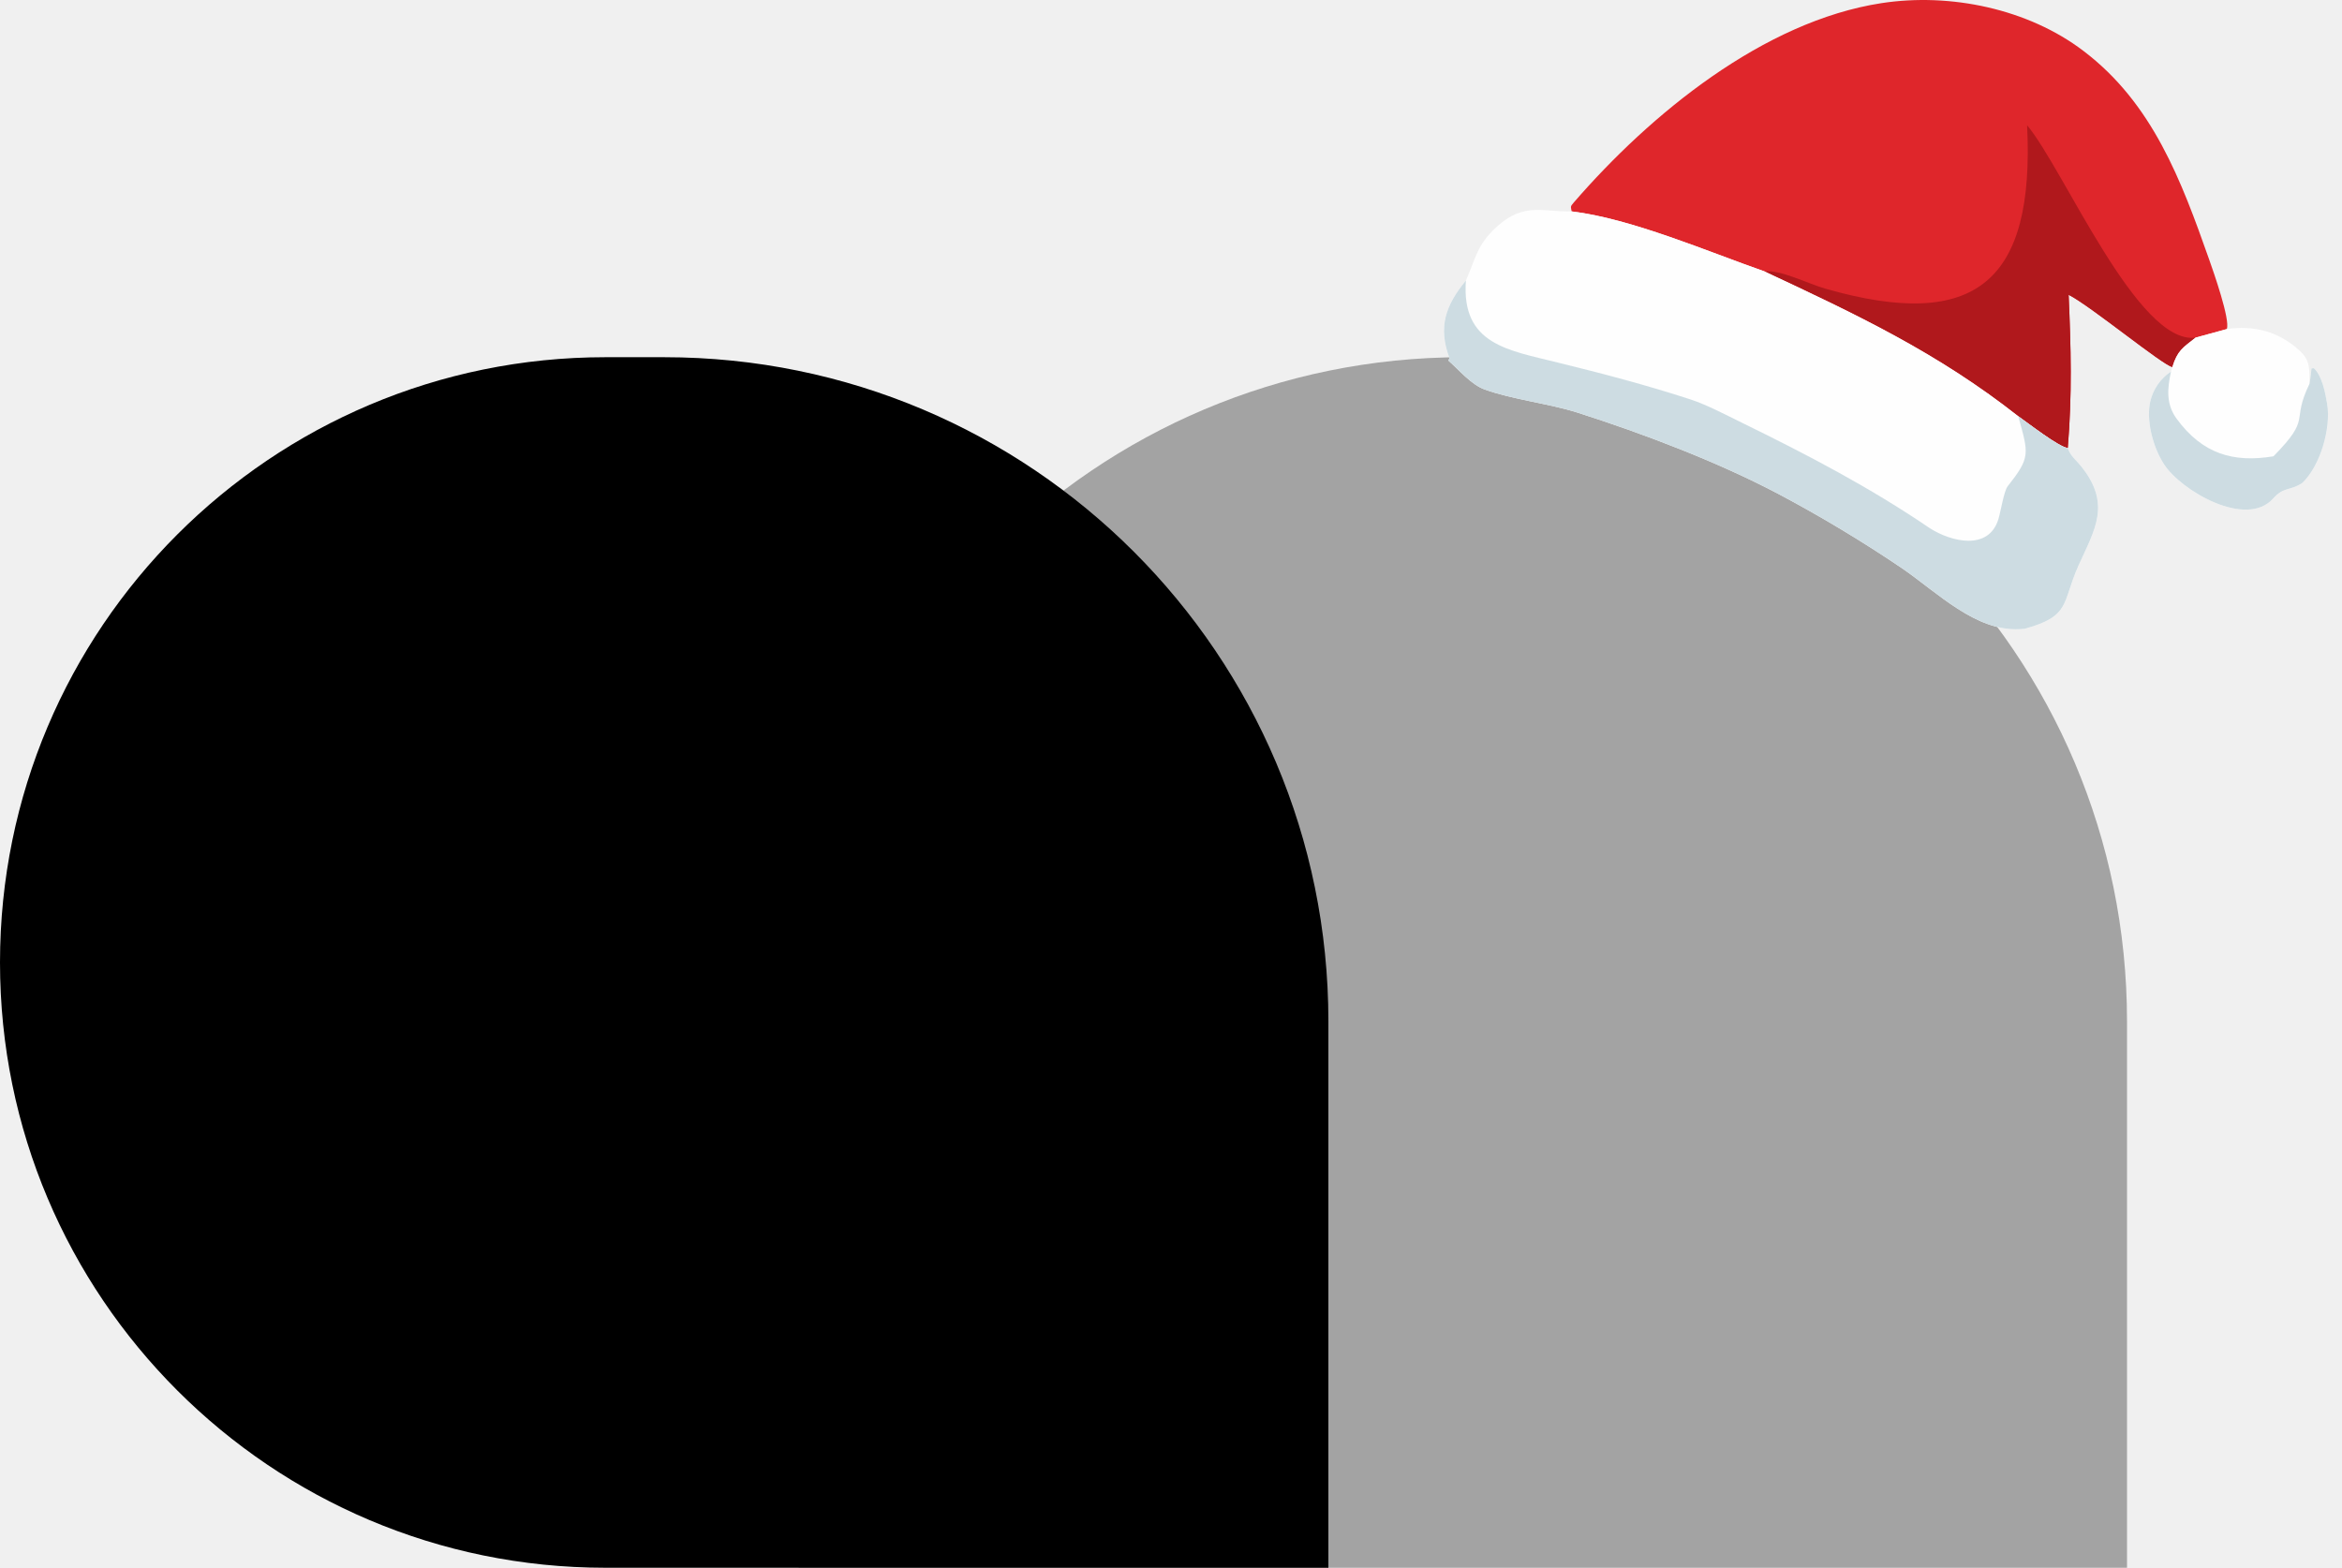
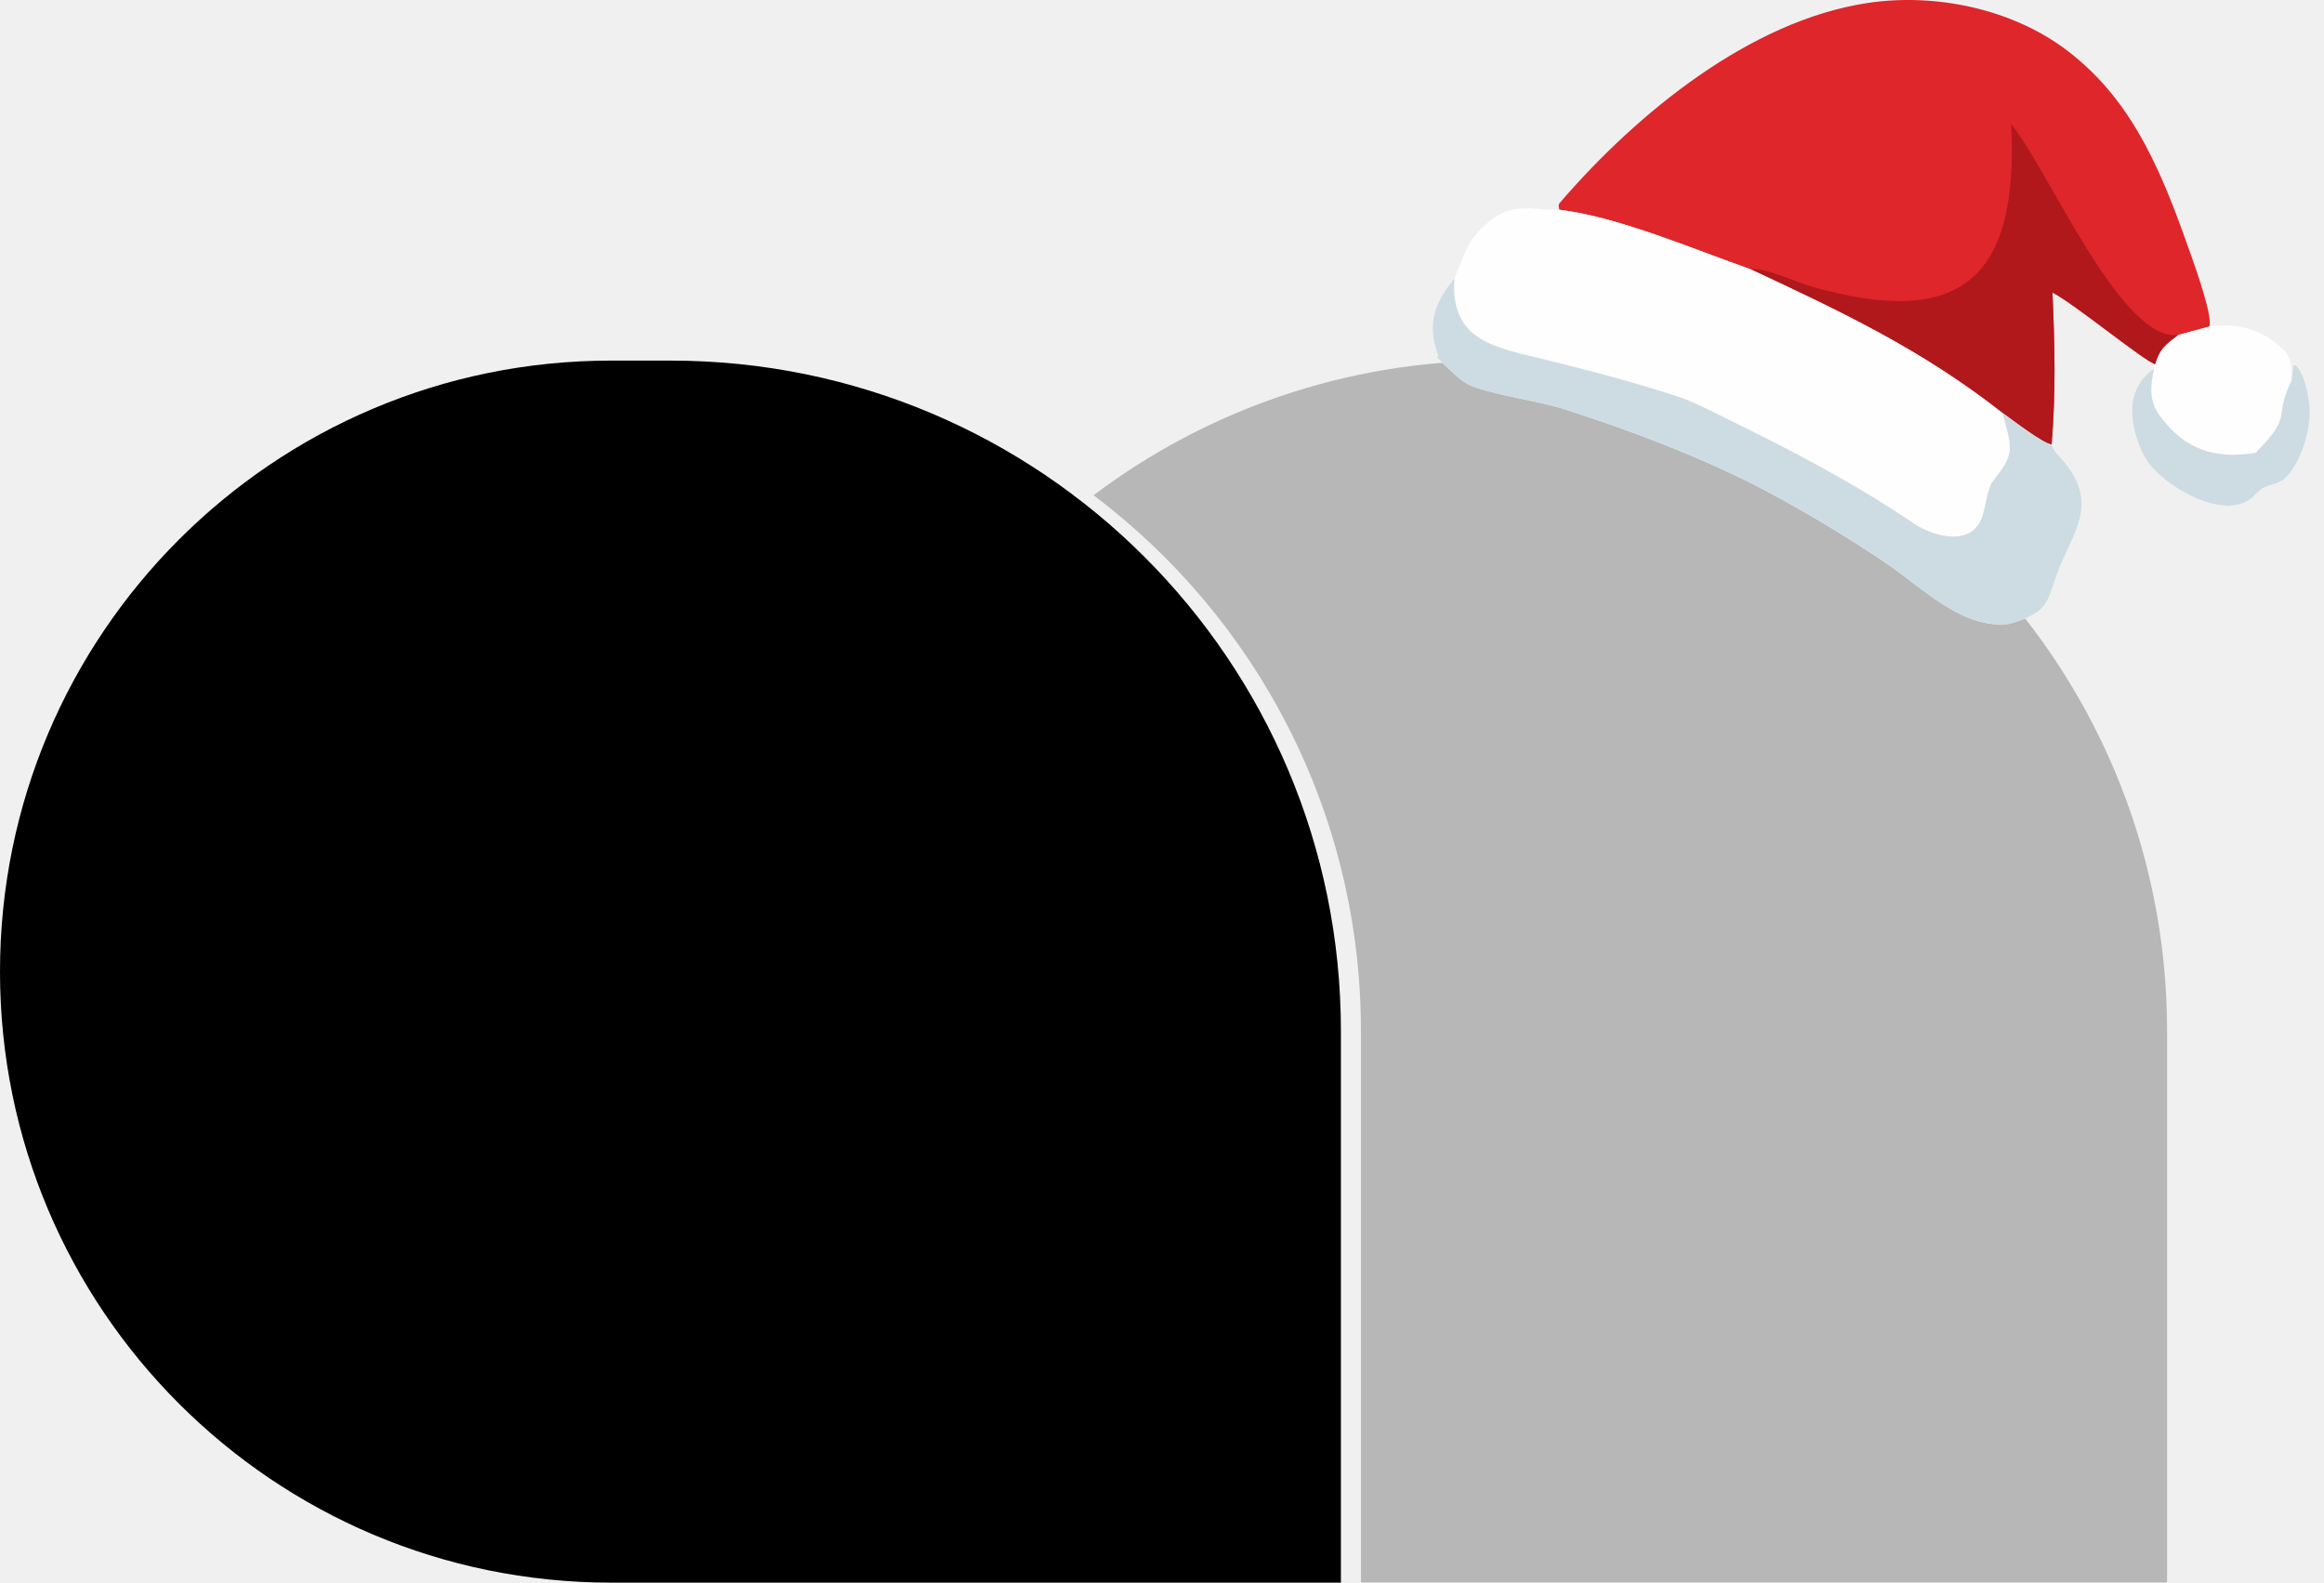
- <svg xmlns="http://www.w3.org/2000/svg" width="118" height="79" viewBox="0 0 118 79" fill="none">
-   <path opacity="0.8" d="M40.239 51.465C40.239 32.983 55.221 18 73.703 18C92.185 18 107.168 32.983 107.168 51.465V79H40.239V51.465Z" fill="black" fill-opacity="0.4" />
-   <path d="M0 48.5C0 31.655 13.655 18 30.5 18H33.465C51.947 18 66.93 32.983 66.93 51.465V79H30.5C13.655 79 0 65.345 0 48.5V48.5Z" fill="black" />
-   <path d="M79.186 10.652C79.146 10.403 79.104 10.423 79.289 10.209C83.169 5.725 88.863 1.074 94.786 0.16C98.282 -0.38 102.199 0.456 104.969 2.563C108.463 5.209 109.901 9.092 111.311 13.089C111.519 13.68 112.382 16.123 112.194 16.583C112.062 16.618 110.625 17.012 110.621 17.013C109.961 17.529 109.708 17.67 109.451 18.492C108.963 18.403 105.327 15.409 104.226 14.854C104.344 17.503 104.405 19.924 104.183 22.574C103.761 22.547 102.166 21.308 101.686 20.971C97.602 17.759 93.532 15.842 88.899 13.675C86.057 12.682 82.183 11.01 79.186 10.652Z" fill="#DF262B" />
-   <path d="M102.134 6.31C103.985 8.526 107.712 17.4 110.621 17.013C109.961 17.529 109.708 17.67 109.451 18.492C108.963 18.403 105.327 15.409 104.226 14.854C104.344 17.503 104.405 19.924 104.183 22.574C103.761 22.547 102.166 21.308 101.686 20.971C97.602 17.759 93.532 15.842 88.899 13.675C89.688 13.575 91.128 14.306 91.961 14.544C99.568 16.725 102.524 14.18 102.134 6.31Z" fill="#B0181C" />
-   <path d="M73.859 14.137C74.347 13.024 74.419 12.326 75.421 11.419C76.803 10.169 77.756 10.694 79.186 10.652C82.183 11.01 86.057 12.682 88.899 13.675C93.532 15.842 97.602 17.759 101.686 20.971C102.166 21.309 103.761 22.547 104.183 22.574C104.302 22.96 104.599 23.18 104.837 23.473C106.4 25.398 105.543 26.677 104.722 28.501C103.882 30.368 104.354 31.046 102.003 31.687C101.92 31.694 101.835 31.7 101.752 31.704C99.542 31.817 97.632 29.874 95.834 28.636C93.82 27.273 91.737 26.021 89.592 24.884C86.498 23.254 82.783 21.846 79.466 20.787C78.06 20.338 76.198 20.132 74.798 19.624C74.137 19.385 73.523 18.658 72.975 18.167L73.032 18.052C72.447 16.483 72.826 15.393 73.859 14.137Z" fill="#FEFEFE" />
-   <path d="M72.975 18.167L73.032 18.052C72.447 16.483 72.826 15.393 73.859 14.137C73.619 17.367 75.995 17.644 78.489 18.27C80.722 18.816 82.971 19.409 85.157 20.122C86.006 20.4 86.964 20.909 87.77 21.304C91.051 22.909 94.197 24.55 97.229 26.614C98.297 27.301 100.191 27.771 100.687 26.164C100.801 25.797 100.966 24.744 101.154 24.506C102.308 23.045 102.218 22.88 101.686 20.971C102.166 21.309 103.761 22.547 104.183 22.574C104.302 22.96 104.599 23.18 104.837 23.473C106.4 25.398 105.543 26.677 104.722 28.501C103.882 30.368 104.354 31.046 102.003 31.687C101.92 31.694 101.835 31.7 101.752 31.704C99.542 31.817 97.632 29.874 95.834 28.636C93.82 27.273 91.737 26.021 89.592 24.884C86.498 23.254 82.783 21.846 79.466 20.787C78.06 20.338 76.198 20.132 74.798 19.624C74.137 19.385 73.523 18.658 72.975 18.167Z" fill="#CDDCE2" />
-   <path d="M112.194 16.583C113.547 16.38 114.805 16.696 115.865 17.669C116.412 18.172 116.36 18.621 116.362 19.342C116.404 19.133 116.436 18.788 116.463 18.566L116.583 18.553C116.994 18.942 117.158 19.777 117.255 20.373C117.451 21.582 116.903 23.493 115.989 24.345C115.374 24.742 115.059 24.526 114.54 25.111C113.179 26.653 109.887 24.723 109.028 23.389C108.431 22.461 108.135 21.12 108.338 20.236C108.481 19.614 108.855 19.072 109.385 18.723L109.451 18.492C109.708 17.67 109.961 17.529 110.621 17.013C110.625 17.012 112.062 16.618 112.194 16.583Z" fill="#FEFEFE" />
-   <path d="M116.362 19.342C116.404 19.133 116.436 18.788 116.463 18.565L116.583 18.553C116.994 18.942 117.158 19.777 117.255 20.373C117.451 21.582 116.903 23.492 115.989 24.345C115.374 24.741 115.059 24.526 114.54 25.111C113.179 26.653 109.887 24.723 109.028 23.388C108.431 22.461 108.135 21.12 108.338 20.235C108.481 19.614 108.855 19.072 109.385 18.723C109.197 19.581 109.13 20.365 109.665 21.096C110.975 22.885 112.54 23.326 114.547 22.993C116.52 20.982 115.4 21.324 116.362 19.342Z" fill="#CDDCE2" />
+ <svg xmlns="http://www.w3.org/2000/svg" width="116" height="79" viewBox="0 0 116 79" fill="none">
+   <g clip-path="url(#clip0_6265_8759)">
+     <path opacity="0.8" d="M74.703 18C93.185 18 108.168 32.983 108.168 51.465V79H67.93V51.465C67.93 40.535 62.689 30.829 54.584 24.722C60.184 20.502 67.151 18 74.703 18Z" fill="black" fill-opacity="0.3" />
+     <path d="M0 48.5C0 31.655 13.655 18 30.5 18H33.465C51.947 18 66.93 32.983 66.93 51.465V79H30.5C13.655 79 0 65.345 0 48.5V48.5Z" fill="black" />
+   </g>
+   <path d="M77.833 10.47C77.793 10.226 77.752 10.245 77.934 10.034C81.748 5.627 87.344 1.056 93.166 0.157C96.603 -0.374 100.453 0.448 103.175 2.519C106.609 5.12 108.022 8.936 109.409 12.865C109.613 13.446 110.461 15.848 110.276 16.3C110.147 16.334 108.734 16.721 108.73 16.722C108.081 17.229 107.833 17.368 107.58 18.176C107.101 18.089 103.527 15.146 102.445 14.601C102.561 17.204 102.621 19.583 102.403 22.188C101.987 22.162 100.42 20.944 99.948 20.612C95.934 17.456 91.934 15.571 87.379 13.441C84.586 12.466 80.778 10.822 77.833 10.47Z" fill="#DF262B" />
+   <path d="M100.388 6.203C102.207 8.381 105.87 17.102 108.73 16.722C108.081 17.229 107.833 17.368 107.58 18.176C107.1 18.089 103.526 15.146 102.445 14.601C102.56 17.204 102.62 19.583 102.402 22.188C101.987 22.162 100.42 20.944 99.948 20.612C95.934 17.456 91.933 15.571 87.379 13.441C88.155 13.344 89.57 14.061 90.389 14.296C97.866 16.44 100.771 13.938 100.388 6.203Z" fill="#B0181C" />
+   <path d="M72.597 13.896C73.076 12.801 73.147 12.116 74.132 11.224C75.49 9.995 76.427 10.511 77.833 10.47C80.778 10.822 84.586 12.466 87.379 13.441C91.934 15.571 95.934 17.456 99.948 20.612C100.42 20.945 101.987 22.162 102.403 22.189C102.519 22.567 102.811 22.784 103.045 23.072C104.582 24.965 103.739 26.221 102.931 28.014C102.106 29.849 102.57 30.515 100.26 31.146C100.178 31.152 100.095 31.158 100.013 31.162C97.841 31.273 95.963 29.363 94.196 28.146C92.217 26.807 90.169 25.576 88.061 24.458C85.019 22.857 81.368 21.473 78.107 20.432C76.726 19.991 74.896 19.788 73.519 19.289C72.87 19.054 72.266 18.339 71.728 17.857L71.783 17.743C71.209 16.201 71.581 15.13 72.597 13.896Z" fill="#FEFEFE" />
+   <path d="M71.728 17.857L71.783 17.743C71.209 16.201 71.581 15.13 72.597 13.896C72.36 17.07 74.696 17.342 77.147 17.958C79.342 18.494 81.552 19.078 83.701 19.779C84.536 20.052 85.477 20.552 86.27 20.94C89.494 22.518 92.587 24.131 95.567 26.159C96.617 26.834 98.478 27.297 98.966 25.717C99.078 25.357 99.241 24.321 99.425 24.087C100.56 22.651 100.47 22.489 99.948 20.612C100.42 20.945 101.987 22.162 102.403 22.189C102.519 22.567 102.811 22.784 103.045 23.072C104.582 24.965 103.739 26.221 102.931 28.014C102.106 29.849 102.57 30.515 100.26 31.146C100.178 31.152 100.095 31.158 100.013 31.162C97.841 31.273 95.963 29.363 94.196 28.146C92.217 26.807 90.169 25.576 88.061 24.458C85.019 22.857 81.368 21.473 78.107 20.432C76.726 19.991 74.896 19.788 73.519 19.289C72.87 19.054 72.266 18.339 71.728 17.857Z" fill="#CDDCE2" />
+   <path d="M110.276 16.3C111.606 16.1 112.843 16.41 113.885 17.367C114.422 17.861 114.371 18.303 114.373 19.011C114.415 18.806 114.446 18.467 114.472 18.248L114.591 18.236C114.994 18.619 115.155 19.439 115.251 20.025C115.443 21.213 114.905 23.091 114.006 23.929C113.402 24.319 113.092 24.107 112.583 24.682C111.244 26.197 108.009 24.3 107.164 22.989C106.578 22.077 106.286 20.759 106.486 19.89C106.627 19.279 106.994 18.746 107.515 18.403L107.58 18.176C107.833 17.368 108.081 17.229 108.73 16.722C108.734 16.721 110.147 16.334 110.276 16.3Z" fill="#FEFEFE" />
+   <path d="M114.373 19.011C114.415 18.806 114.446 18.467 114.472 18.248L114.591 18.236C114.994 18.619 115.155 19.439 115.251 20.025C115.443 21.213 114.905 23.091 114.006 23.929C113.402 24.319 113.092 24.107 112.583 24.682C111.244 26.197 108.009 24.3 107.164 22.989C106.578 22.077 106.286 20.759 106.486 19.89C106.627 19.279 106.994 18.746 107.515 18.403C107.331 19.247 107.264 20.017 107.791 20.735C109.078 22.494 110.617 22.927 112.589 22.6C114.528 20.624 113.427 20.96 114.373 19.011Z" fill="#CDDCE2" />
+   <defs>
+     <clipPath id="clip0_6265_8759">
+       <rect width="109" height="61" fill="white" transform="translate(0 18)" />
+     </clipPath>
+   </defs>
</svg>
